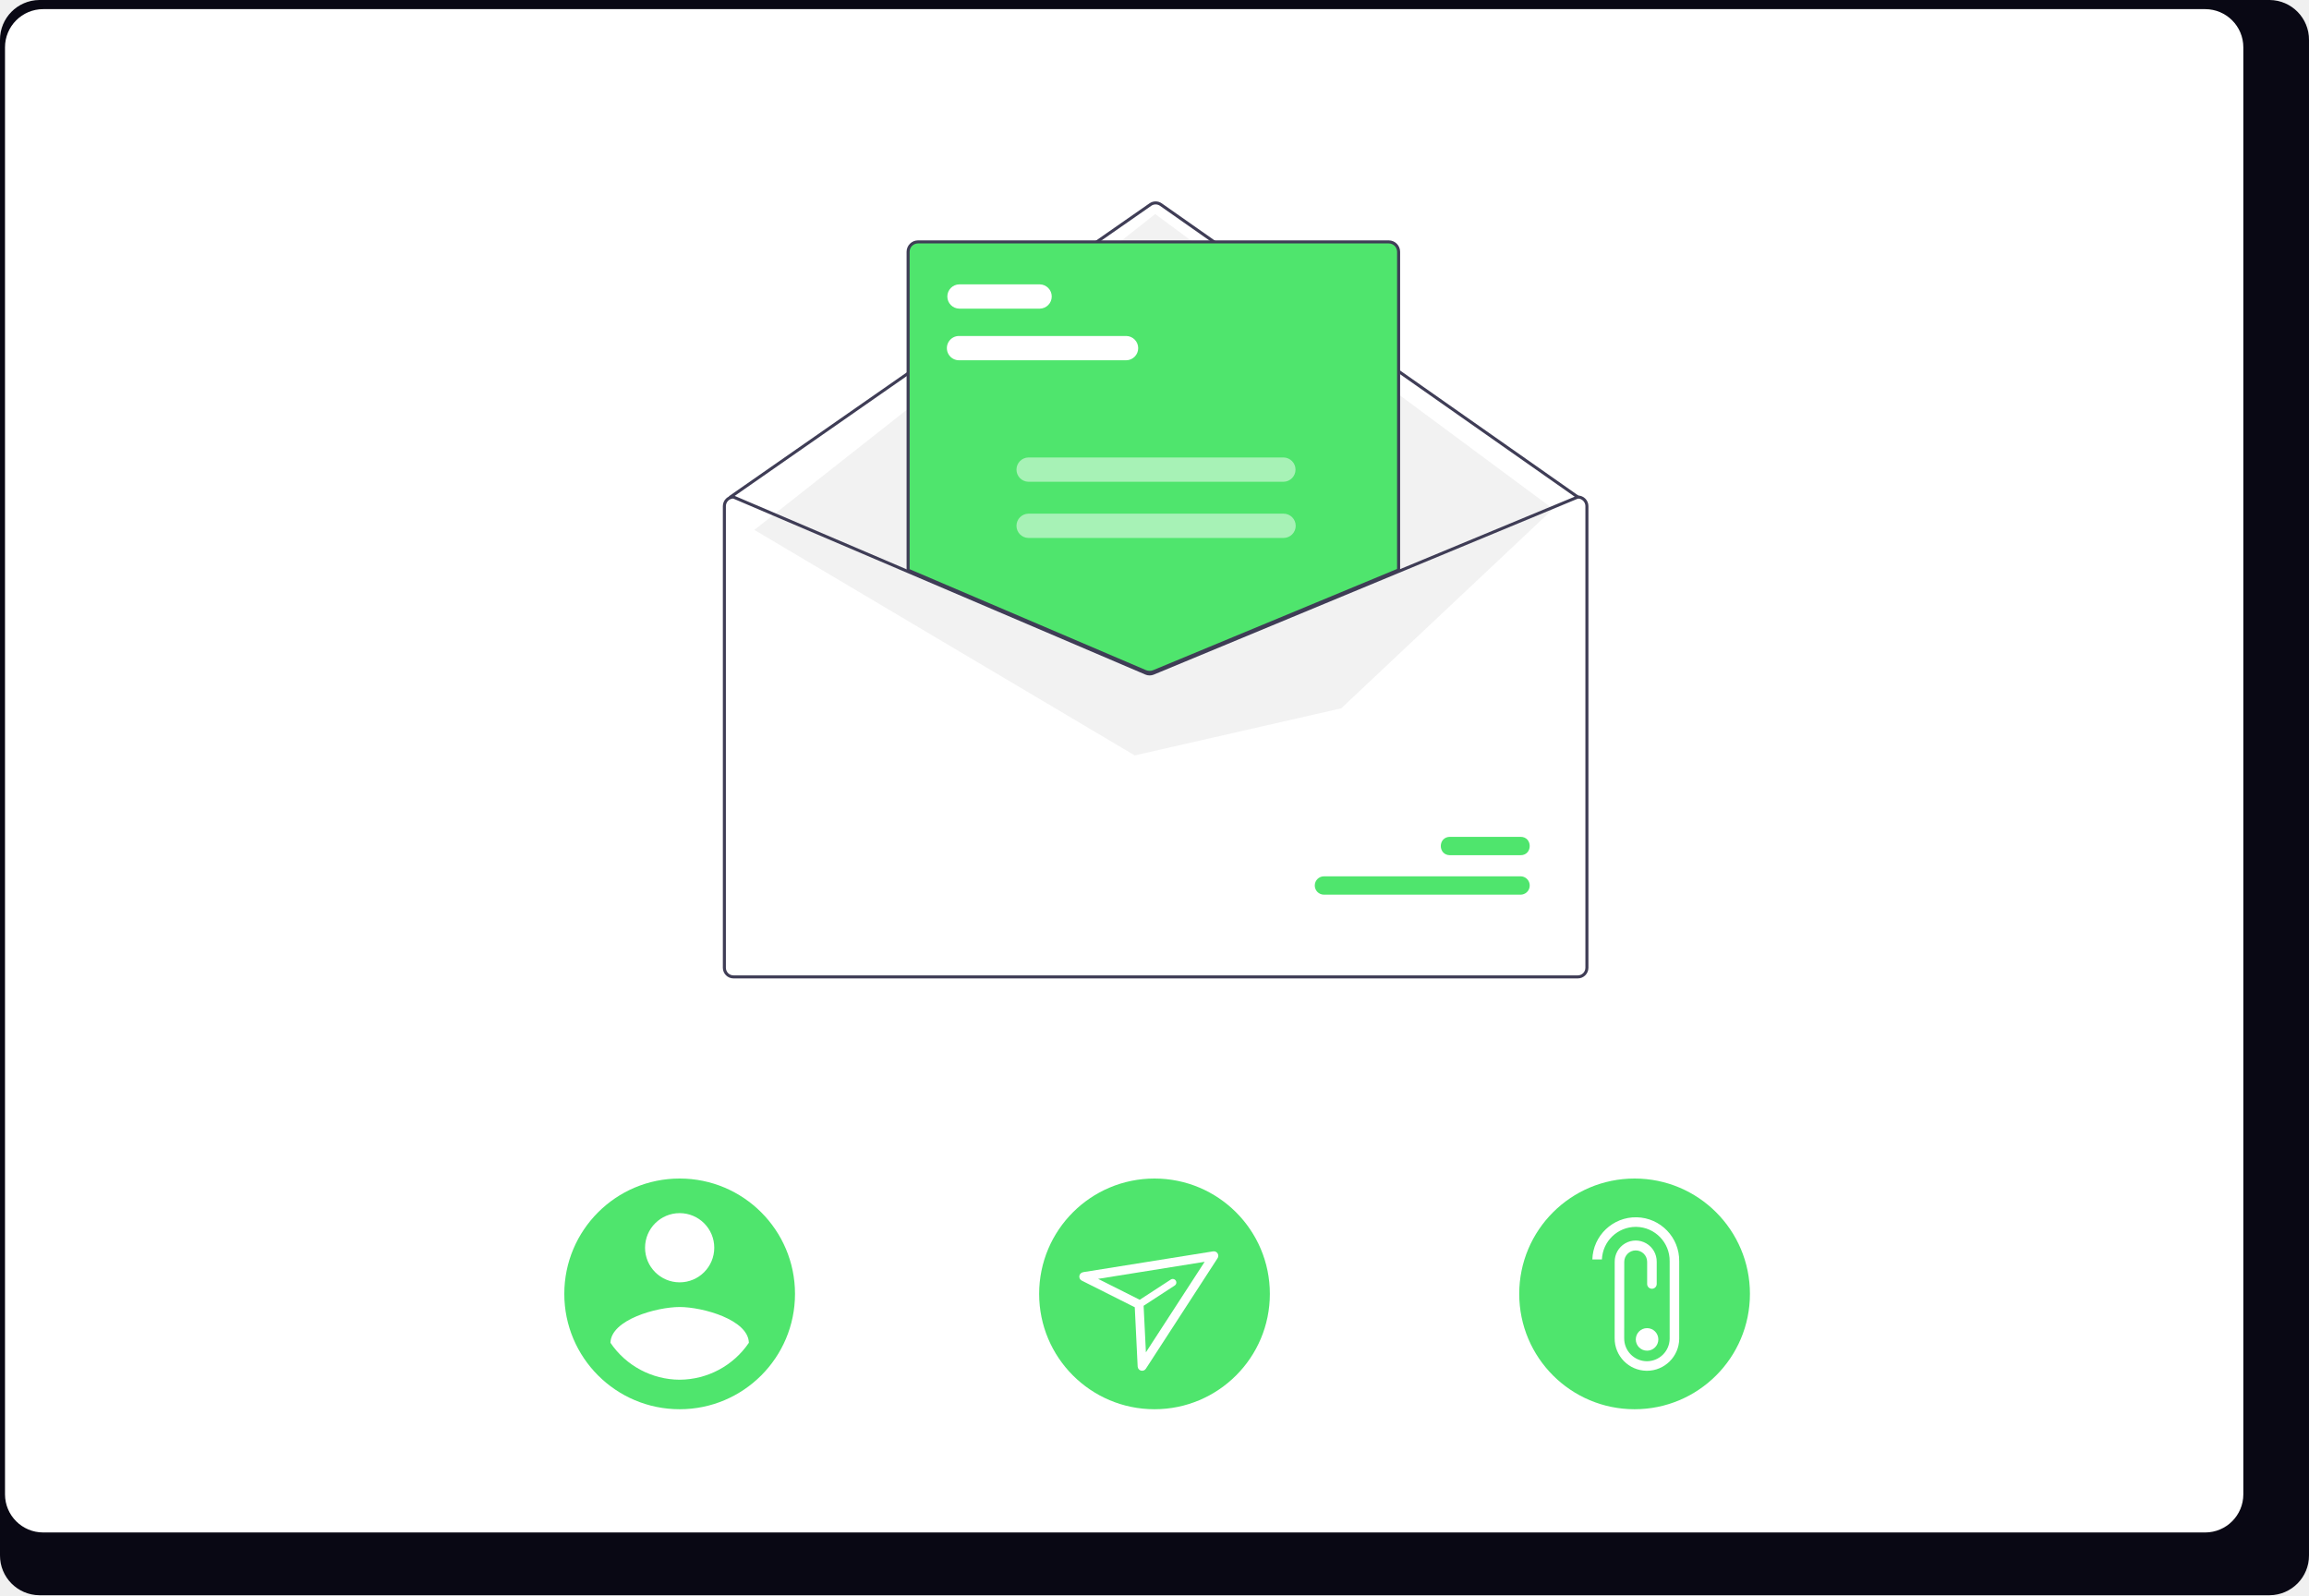
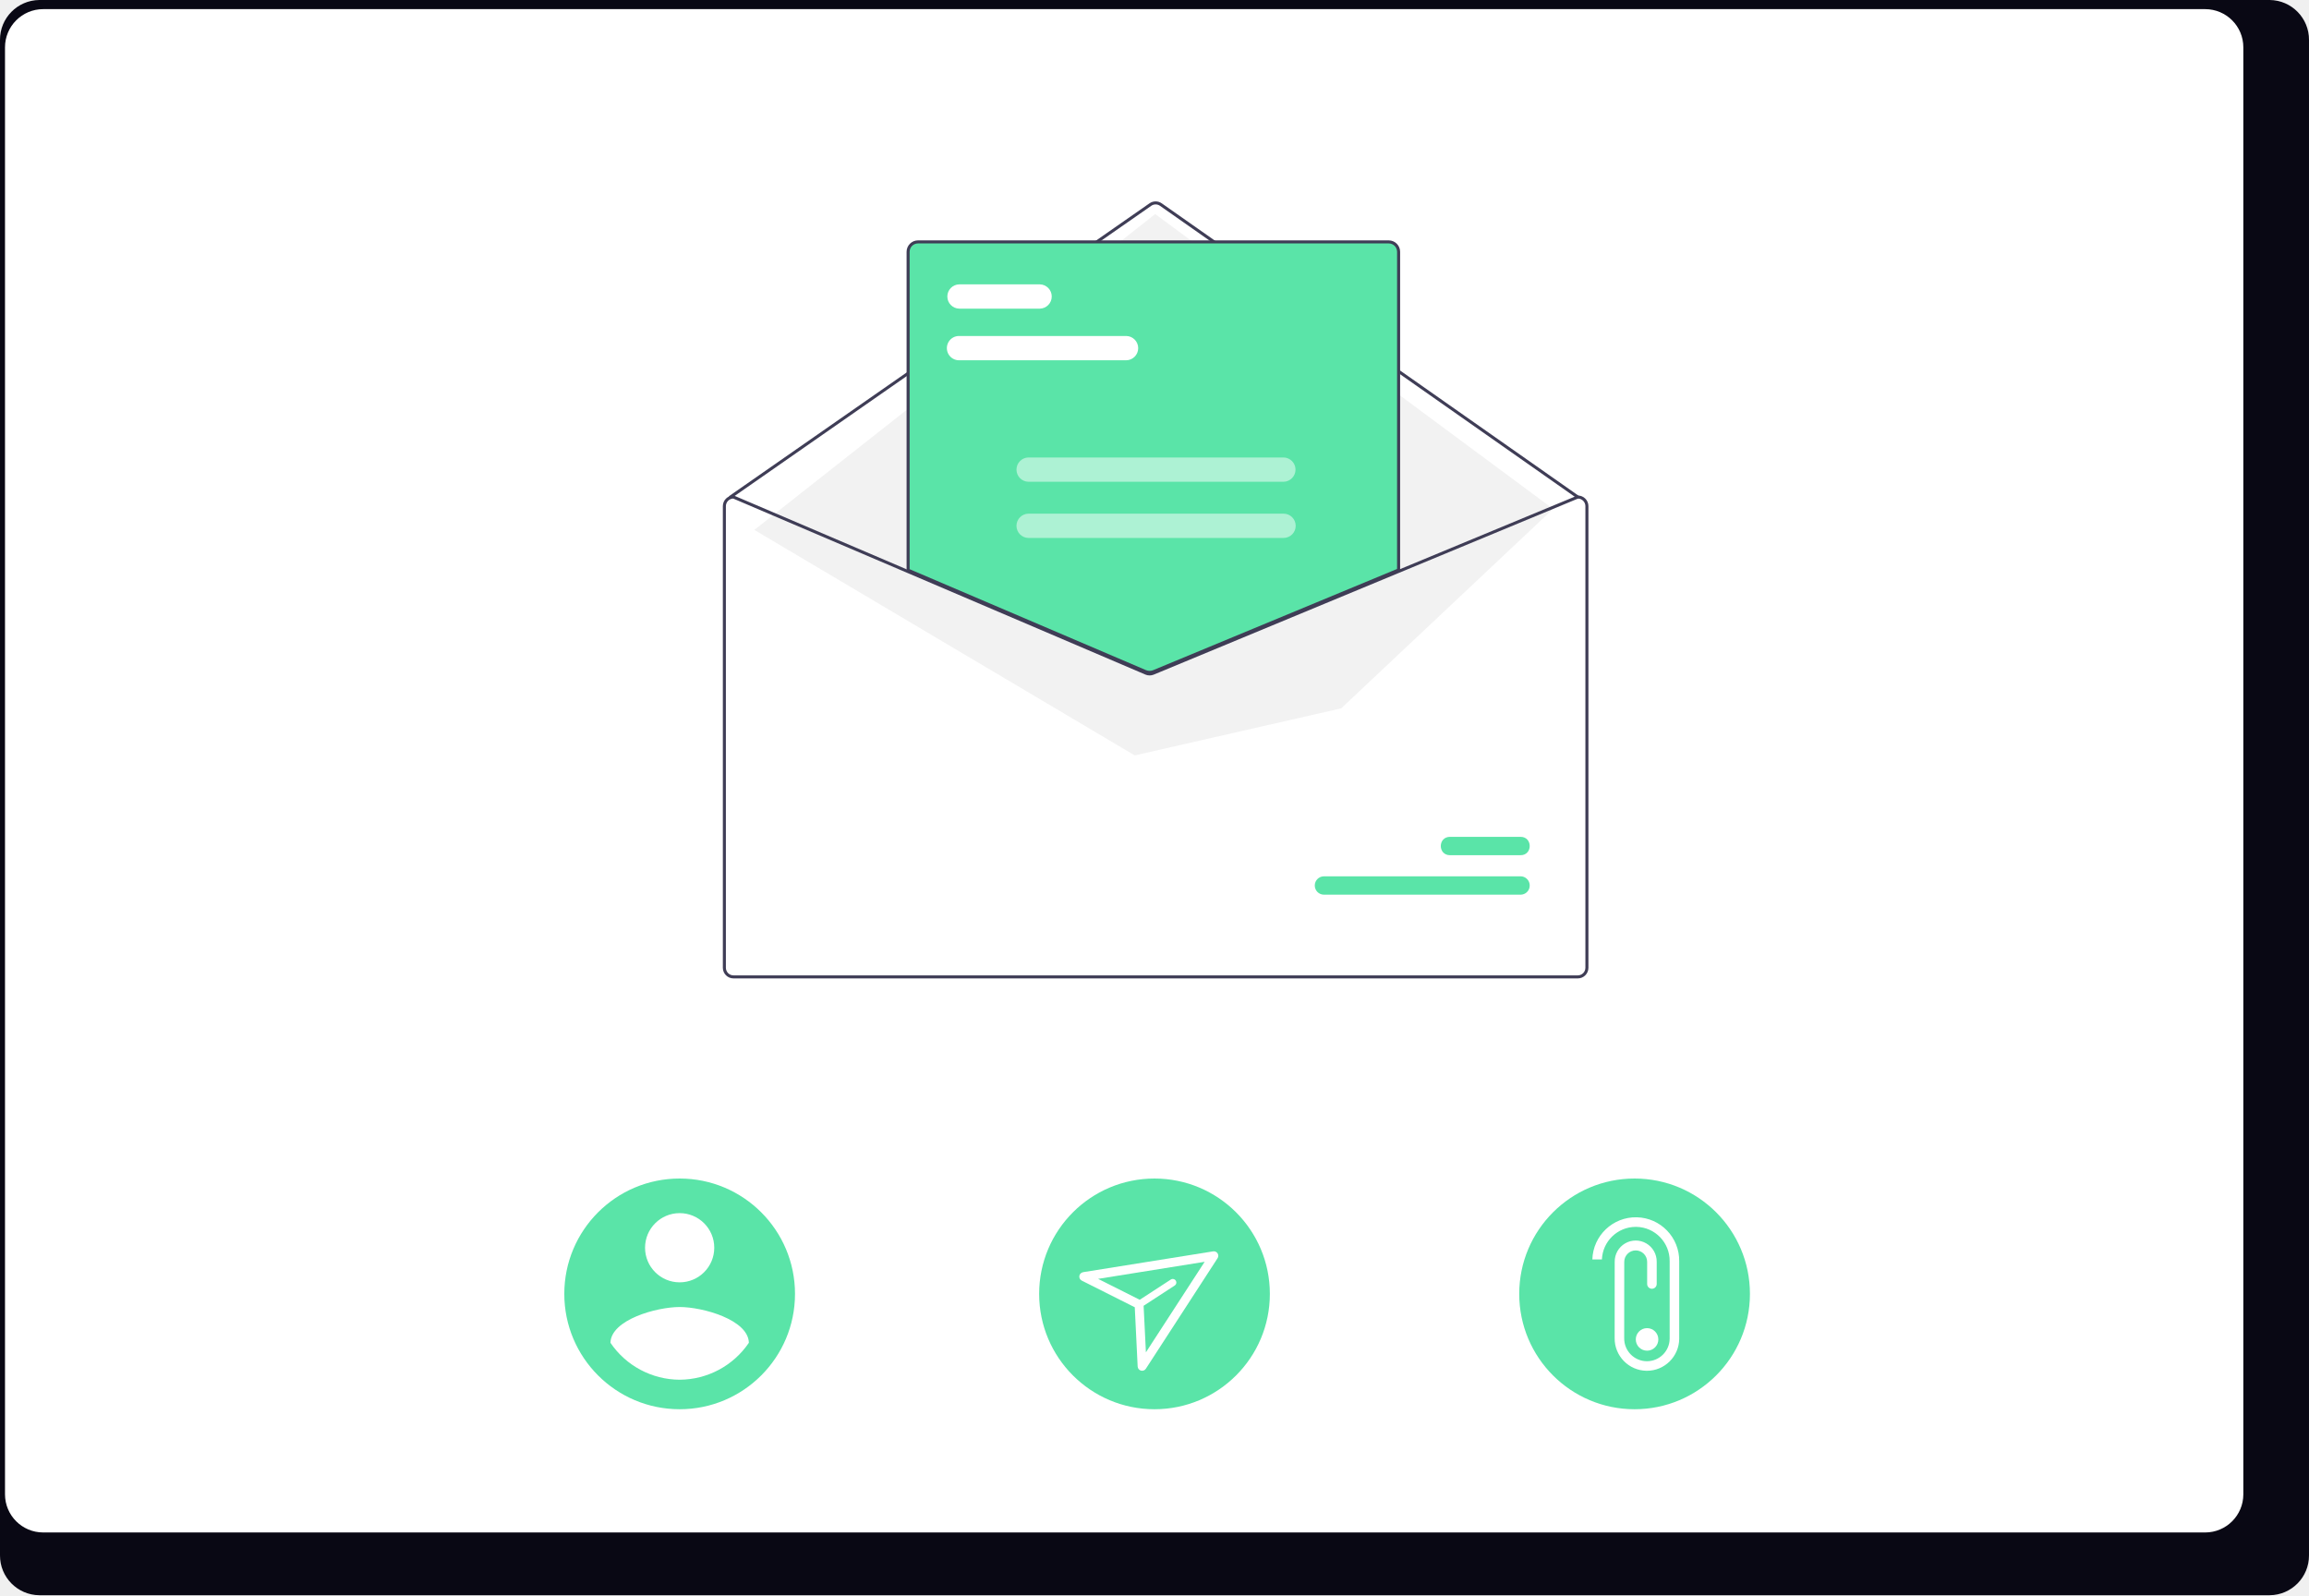
<svg xmlns="http://www.w3.org/2000/svg" width="799.468" height="552.327" viewBox="0 0 799.468 552.327" role="img" artist="Katerina Limpitsouni" source="https://undraw.co/" version="1.1" id="svg20">
  <defs id="defs20" />
  <g transform="translate(-560.2656,-263.836)" id="g20">
    <path d="M 1352.3,232.384 H 580.059 a 13.747,13.747 0 0 0 -13.613,13.848 v 524.66 a 13.74,13.74 0 0 0 13.613,13.819 H 1352.3 a 13.741,13.741 0 0 0 13.613,-13.819 v -524.66 a 13.747,13.747 0 0 0 -13.611,-13.848 z" transform="translate(-6.18,31.452)" fill="#090814" id="path1" />
    <path d="m 1328.244,232.384 h -748.6 a 13.225,13.225 0 0 0 -13.2,13.223 v 501.007 a 13.219,13.219 0 0 0 13.2,13.2 h 748.6 a 13.219,13.219 0 0 0 13.2,-13.2 V 245.608 a 13.224,13.224 0 0 0 -13.193,-13.223 z" transform="translate(-4.446,34.616)" fill="#ffffff" id="path2" />
    <g transform="translate(-1.641,-57)" id="g15" style="display:inline">
      <path d="M 348.018,257.437 201.871,154.7 54.232,256.48 199.669,317.894 Z" transform="translate(760.284,236.013)" fill="#ffffff" id="path3" />
      <path d="m 393.726,437.164 h 0.105 l 60.359,25.774 82.585,35.262 a 2.664,2.664 0 0 0 2.04,0.01 l 85.2,-35.348 61.842,-25.658 0.095,-0.042 h 0.105 a 3.685,3.685 0 0 1 3.68,3.68 v 159.84 a 3.684,3.684 0 0 1 -3.68,3.68 H 393.726 a 3.685,3.685 0 0 1 -3.68,-3.68 V 440.844 a 3.684,3.684 0 0 1 3.68,-3.68 z" transform="translate(421.354,55.235)" fill="#ffffff" id="path4" />
      <path d="m 393.2,447.5 a 0.524,0.524 0 0 0 0.3,-0.094 L 538.909,346.143 a 2.637,2.637 0 0 1 3.012,0.005 l 144.362,101.261 a 0.526,0.526 0 0 0 0.6,-0.861 L 542.525,345.287 a 3.692,3.692 0 0 0 -4.217,-0.007 L 392.9,446.547 a 0.526,0.526 0 0 0 0.3,0.957 z" transform="translate(421.618,45.945)" fill="#3f3d56" id="path5" />
      <path d="m 338.585,260.641 -137.761,-102.1 -138.805,109.364 131.708,78.079 71.506,-16.3 z" transform="translate(761.066,236.399)" fill="#f2f2f2" id="path6" />
-       <path d="M 580.146,563.346 H 648.2 a 3.18,3.18 0 1 0 0.009,-6.359 h -68.063 a 3.18,3.18 0 0 0 -0.009,6.359 z" transform="translate(440.116,67.262)" fill="#6c63ff" id="path7" style="fill:#4fe56d;fill-opacity:1" />
-       <path d="m 619.8,550.923 h 24.417 c 4.315,0.082 4.324,-6.429 0.009,-6.359 H 629.669 619.8 c -4.165,0.068 -4.174,6.279 -0.009,6.359 z" transform="translate(444.097,66.015)" fill="#6c63ff" id="path8" style="fill:#4fe56d;fill-opacity:1" />
-       <path d="m 532.7,506.706 a 3.975,3.975 0 0 0 1.508,-0.3 l 84.961,-35.253 V 360.81 a 3.685,3.685 0 0 0 -3.68,-3.681 H 452.5 a 3.685,3.685 0 0 0 -3.68,3.68 v 110.426 l 0.16,0.068 82.169,35.09 a 4,4 0 0 0 1.554,0.313 z" transform="translate(427.253,47.201)" fill="#6c63ff" id="path9" style="fill:#4fe56d;fill-opacity:1" />
+       <path d="M 580.146,563.346 H 648.2 a 3.18,3.18 0 1 0 0.009,-6.359 h -68.063 a 3.18,3.18 0 0 0 -0.009,6.359 z" transform="translate(440.116,67.262)" fill="#6c63ff" id="path7" style="fill:#5ae4a8;fill-opacity:1" />
+       <path d="m 619.8,550.923 h 24.417 c 4.315,0.082 4.324,-6.429 0.009,-6.359 H 629.669 619.8 c -4.165,0.068 -4.174,6.279 -0.009,6.359 z" transform="translate(444.097,66.015)" fill="#6c63ff" id="path8" style="fill:#5ae4a8;fill-opacity:1" />
+       <path d="m 532.7,506.706 a 3.975,3.975 0 0 0 1.508,-0.3 l 84.961,-35.253 V 360.81 a 3.685,3.685 0 0 0 -3.68,-3.681 H 452.5 a 3.685,3.685 0 0 0 -3.68,3.68 v 110.426 l 0.16,0.068 82.169,35.09 a 4,4 0 0 0 1.554,0.313 z" transform="translate(427.253,47.201)" fill="#6c63ff" id="path9" style="fill:#5ae4a8;fill-opacity:1" />
      <path d="m 531.066,506.659 -82.488,-35.227 v -110.6 a 3.948,3.948 0 0 1 3.943,-3.943 h 162.992 a 3.948,3.948 0 0 1 3.943,3.943 v 110.525 l -85.124,35.321 a 4.275,4.275 0 0 1 -3.266,-0.019 z m 87.339,-145.825 a 2.9,2.9 0 0 0 -2.892,-2.892 H 452.521 a 2.9,2.9 0 0 0 -2.892,2.892 v 109.9 l 81.848,34.953 a 3.217,3.217 0 0 0 2.454,0.015 L 618.4,470.655 Z" transform="translate(427.229,47.177)" fill="#3f3d56" id="path10" />
      <path d="m 390.762,440.844 v 159.838 a 3.684,3.684 0 0 0 3.68,3.68 h 292.334 a 3.685,3.685 0 0 0 3.681,-3.68 V 440.844 a 3.685,3.685 0 0 0 -3.68,-3.68 h -0.105 l -0.094,0.042 -61.842,25.658 -85.2,35.348 a 2.664,2.664 0 0 1 -2.04,-0.01 l -82.584,-35.264 -60.359,-25.774 h -0.105 a 3.684,3.684 0 0 0 -3.686,3.68 z m 1.052,0 a 2.637,2.637 0 0 1 2.524,-2.629 l 60.57,25.863 82.169,35.091 a 3.744,3.744 0 0 0 2.86,0.016 L 624.734,464 686.876,438.216 a 2.635,2.635 0 0 1 2.529,2.629 v 159.837 a 2.63,2.63 0 0 1 -2.629,2.629 H 394.443 a 2.63,2.63 0 0 1 -2.629,-2.629 z" transform="translate(421.426,55.235)" fill="#3f3d56" id="path11" />
      <path d="m 465.512,395.382 h 57.836 a 4.207,4.207 0 0 0 0,-8.413 h -57.836 a 4.207,4.207 0 1 0 0,8.413 z" transform="translate(428.507,50.196)" fill="#ffffff" id="path12" />
      <path d="m 465.544,379.137 h 27.866 a 4.207,4.207 0 0 0 0,-8.413 h -27.866 a 4.207,4.207 0 0 0 0,8.413 z" transform="translate(428.51,48.565)" fill="#ffffff" id="path13" />
      <path d="m 487.3,433.608 h 88.331 a 4.207,4.207 0 0 0 0,-8.413 H 487.3 a 4.207,4.207 0 0 0 0,8.413 z" transform="translate(430.694,54.033)" fill="#ffffff" opacity="0.5" id="path14" />
      <path d="m 487.3,451.287 h 88.331 a 4.206,4.206 0 1 0 0,-8.412 H 487.3 a 4.207,4.207 0 0 0 0,8.413 z" transform="translate(430.694,55.808)" fill="#ffffff" opacity="0.5" id="path15" />
    </g>
    <g transform="translate(239.135)" id="g16" style="fill-rule:nonzero">
-       <circle cx="39.939" cy="39.939" r="39.939" transform="translate(680.926,671.884)" fill="#6c63ff" id="circle15" style="fill:#4fe56d;fill-opacity:1;fill-rule:nonzero" />
+       <circle cx="39.939" cy="39.939" r="39.939" transform="translate(680.926,671.884)" fill="#6c63ff" id="circle15" style="fill:#5ae4a8;fill-opacity:1;fill-rule:nonzero" />
      <path d="m 556.177,73.934 a 1.543,1.543 0 0 0 -0.45,2.9 l 18.361,9.226 1,20.523 a 1.545,1.545 0 0 0 2.838,0.766 l 24.83,-38.272 a 1.546,1.546 0 0 0 -1.541,-2.369 l -45.047,7.208 z m 19.631,9.541 -14.415,-7.244 36.893,-5.91 -20.343,31.344 -0.793,-16.118 10.748,-7 a 1.237,1.237 0 1 0 -1.351,-2.072 l -10.748,7 z" transform="translate(139.947,630.394)" fill="#ffffff" fill-rule="evenodd" id="path16" style="fill-rule:nonzero" />
    </g>
    <g transform="translate(645.466,646.622)" id="g17">
-       <path d="m 224.694,123.086 a 39.939,39.939 0 1 0 39.937,39.939 v 0 a 39.939,39.939 0 0 0 -39.939,-39.939 z m 0,11.981 a 11.981,11.981 0 1 1 -11.981,11.981 v 0 a 11.981,11.981 0 0 1 11.981,-11.981 z m 0,57.68 a 29.1,29.1 0 0 1 -23.963,-12.789 c 0.192,-7.988 15.976,-12.385 23.963,-12.385 7.987,0 23.771,4.4 23.963,12.385 a 29.142,29.142 0 0 1 -23.963,12.789 z" transform="translate(-74.569,-97.824)" fill="#6c63ff" id="path17" style="fill:#4fe56d;fill-opacity:1" />
+       <path d="m 224.694,123.086 a 39.939,39.939 0 1 0 39.937,39.939 v 0 a 39.939,39.939 0 0 0 -39.939,-39.939 z m 0,11.981 a 11.981,11.981 0 1 1 -11.981,11.981 v 0 a 11.981,11.981 0 0 1 11.981,-11.981 z m 0,57.68 a 29.1,29.1 0 0 1 -23.963,-12.789 c 0.192,-7.988 15.976,-12.385 23.963,-12.385 7.987,0 23.771,4.4 23.963,12.385 a 29.142,29.142 0 0 1 -23.963,12.789 z" transform="translate(-74.569,-97.824)" fill="#6c63ff" id="path17" style="fill:#5ae4a8;fill-opacity:1" />
    </g>
    <g transform="translate(65.32889)" id="g19">
-       <circle cx="39.939" cy="39.939" r="39.939" transform="translate(1020.955,671.884)" fill="#6c63ff" id="circle17" style="fill:#4fe56d;fill-opacity:1" />
+       <circle cx="39.939" cy="39.939" r="39.939" transform="translate(1020.955,671.884)" fill="#6c63ff" id="circle17" style="fill:#5ae4a8;fill-opacity:1" />
      <g transform="translate(-140.988,64.501)" id="g18">
        <path d="M 545.017,221.925 V 195.34 a 15.041,15.041 0 0 0 -30.074,-0.662 h 3.31 a 11.747,11.747 0 0 1 11.721,-11.287 h 0.172 a 11.756,11.756 0 0 1 11.563,11.926 v 26.822 a 7.879,7.879 0 0 1 -7.867,7.774 h -0.1 a 7.882,7.882 0 0 1 -7.772,-7.985 l 0.018,-26.406 a 3.964,3.964 0 1 1 7.928,-0.026 v 7.672 a 1.655,1.655 0 1 0 3.31,0 v -7.7 a 7.273,7.273 0 1 0 -14.545,0.025 l -0.017,26.413 a 11.191,11.191 0 0 0 11.041,11.313 h 0.138 a 11.194,11.194 0 0 0 11.175,-11.051 c 0,-0.084 0,-0.168 -10e-4,-0.243 z" transform="translate(672.318,440.728)" fill="#ffffff" id="path18" />
        <circle cx="3.904" cy="3.904" r="3.904" transform="translate(1202.3,659.185)" fill="#ffffff" id="circle18" />
      </g>
    </g>
  </g>
</svg>
